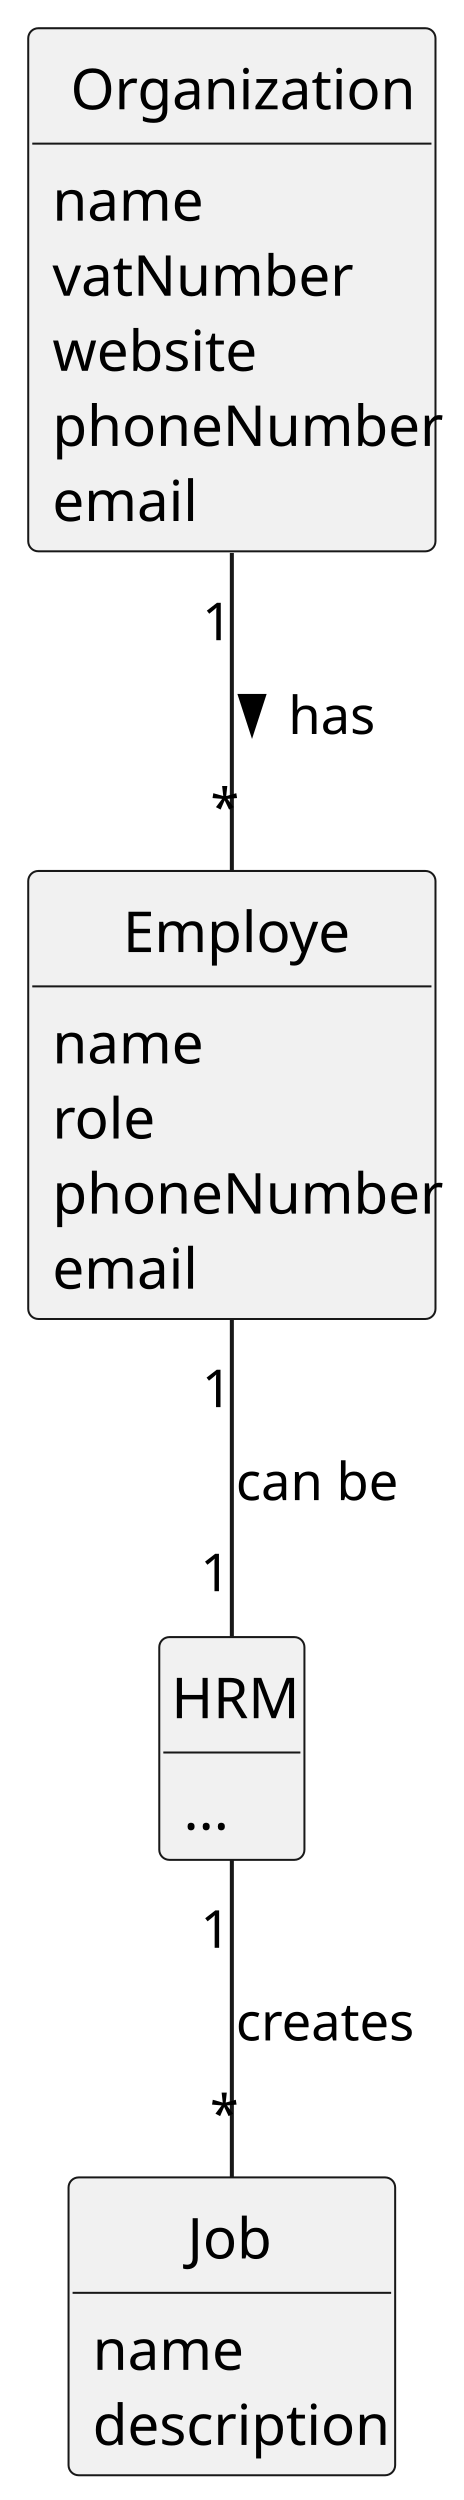
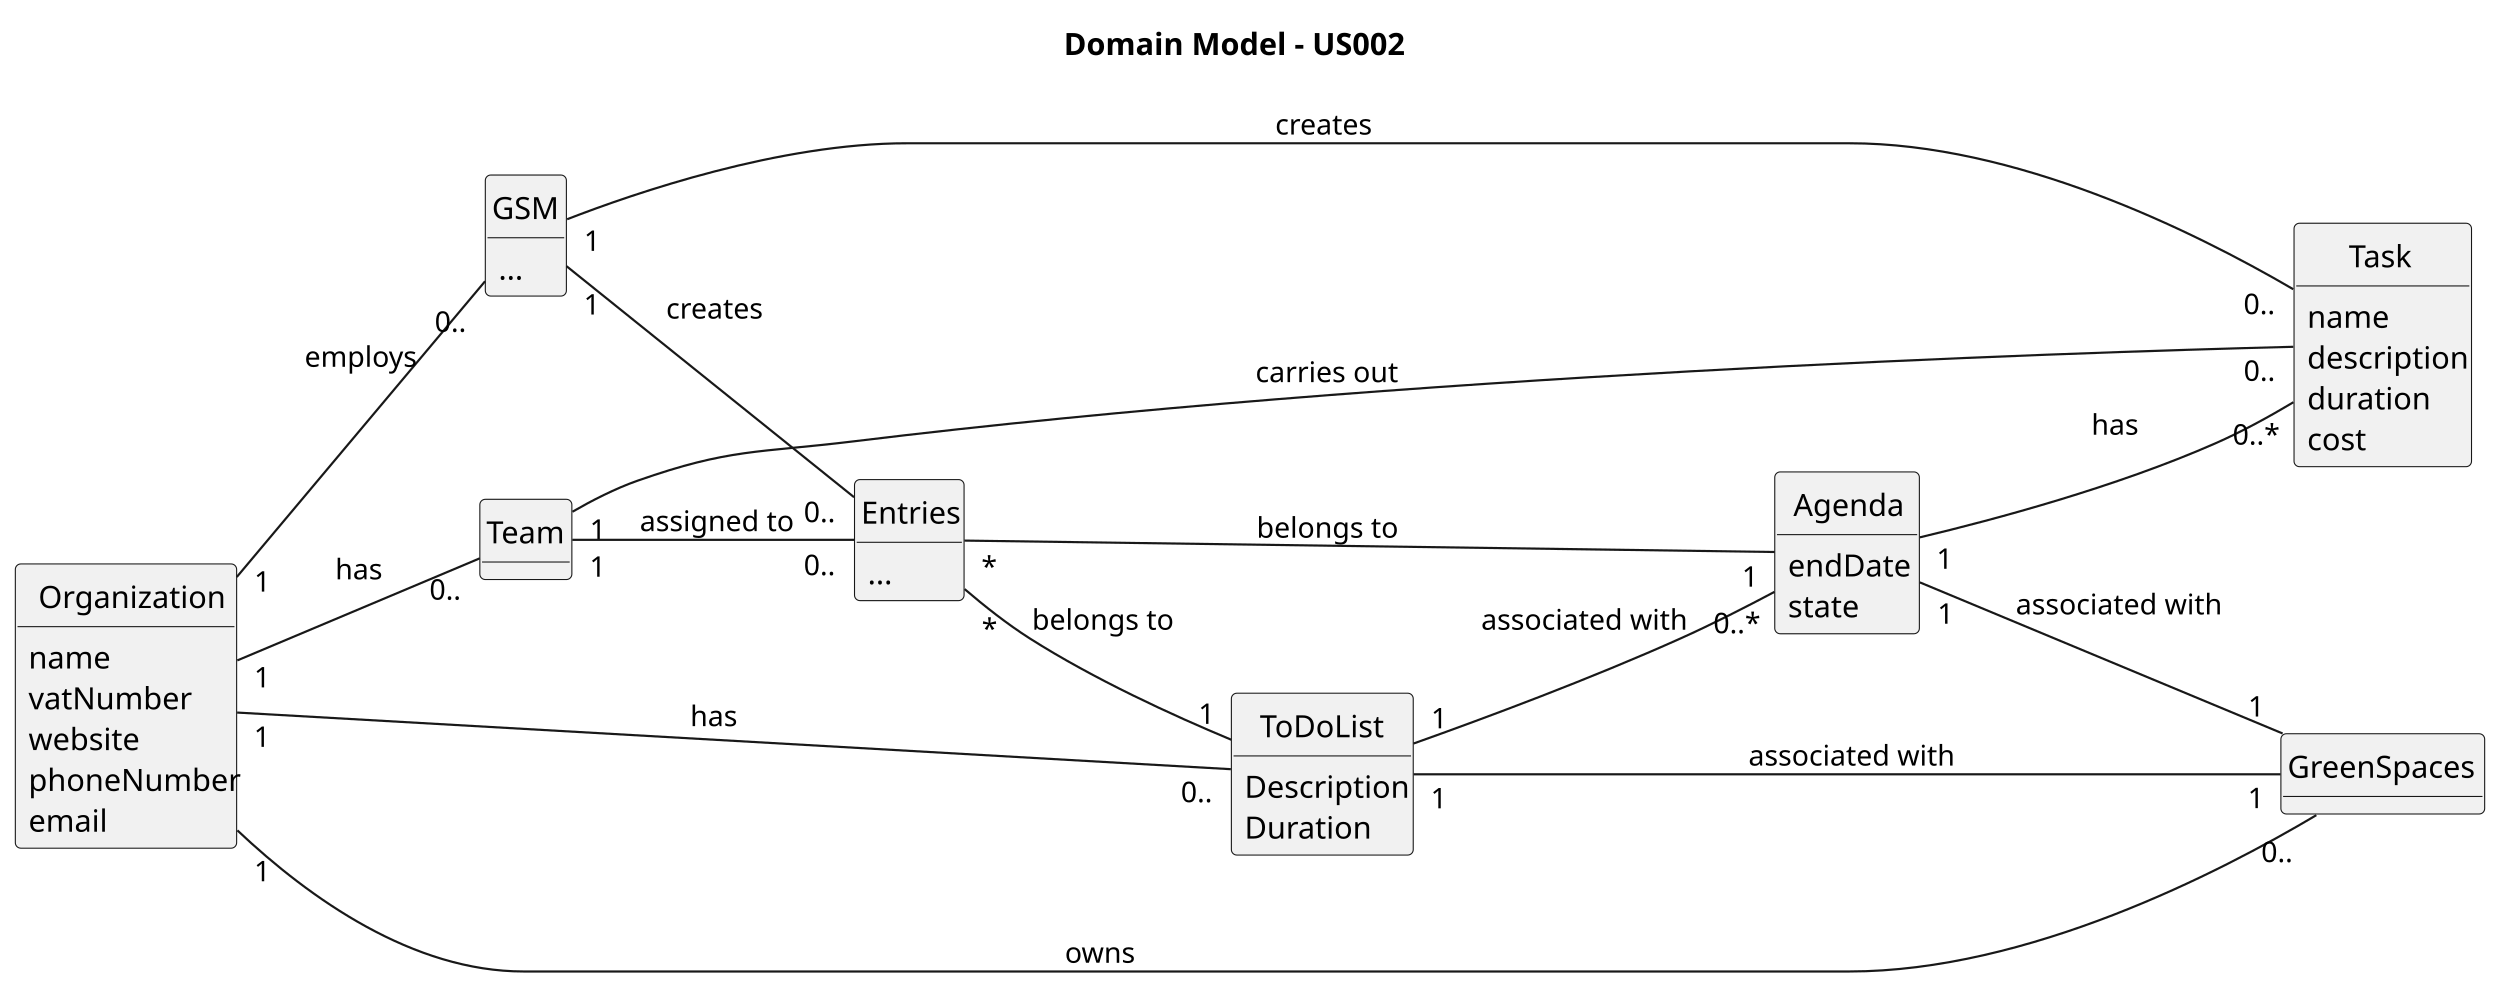
- <svg xmlns="http://www.w3.org/2000/svg" contentStyleType="text/css" height="620px" preserveAspectRatio="none" style="width:115px;height:620px;background:#FFFFFF;" version="1.1" viewBox="0 0 115 620" width="115px" zoomAndPan="magnify">
+ <svg xmlns="http://www.w3.org/2000/svg" contentStyleType="text/css" height="450px" preserveAspectRatio="none" style="width:1141px;height:450px;background:#FFFFFF;" version="1.1" viewBox="0 0 1141 450" width="1141px" zoomAndPan="magnify">
  <defs />
  <g>
+     <text fill="#000000" font-family="sans-serif" font-size="14" font-weight="bold" lengthAdjust="spacing" textLength="156" x="485.5" y="25.107">Domain Model - US002</text>
    <g id="elem_Organization">
-       <rect codeLine="18" fill="#F1F1F1" height="129.727" id="Organization" rx="2.5" ry="2.5" style="stroke:#181818;stroke-width:0.5;" width="101" x="7" y="7" />
-       <text fill="#000000" font-family="sans-serif" font-size="14" lengthAdjust="spacing" textLength="80" x="17.5" y="27.107">Organization</text>
-       <line style="stroke:#181818;stroke-width:0.5;" x1="8" x2="107" y1="35.621" y2="35.621" />
-       <text fill="#000000" font-family="sans-serif" font-size="14" lengthAdjust="spacing" textLength="35" x="13" y="54.728">name</text>
-       <text fill="#000000" font-family="sans-serif" font-size="14" lengthAdjust="spacing" textLength="68" x="13" y="73.35">vatNumber</text>
-       <text fill="#000000" font-family="sans-serif" font-size="14" lengthAdjust="spacing" textLength="47" x="13" y="91.971">website</text>
-       <text fill="#000000" font-family="sans-serif" font-size="14" lengthAdjust="spacing" textLength="89" x="13" y="110.592">phoneNumber</text>
-       <text fill="#000000" font-family="sans-serif" font-size="14" lengthAdjust="spacing" textLength="33" x="13" y="129.213">email</text>
+       <rect codeLine="12" fill="#F1F1F1" height="129.727" id="Organization" rx="2.5" ry="2.5" style="stroke:#181818;stroke-width:0.5;" width="101" x="7" y="257.384" />
+       <text fill="#000000" font-family="sans-serif" font-size="14" lengthAdjust="spacing" textLength="80" x="17.5" y="277.491">Organization</text>
+       <line style="stroke:#181818;stroke-width:0.5;" x1="8" x2="107" y1="286.005" y2="286.005" />
+       <text fill="#000000" font-family="sans-serif" font-size="14" lengthAdjust="spacing" textLength="35" x="13" y="305.112">name</text>
+       <text fill="#000000" font-family="sans-serif" font-size="14" lengthAdjust="spacing" textLength="68" x="13" y="323.733">vatNumber</text>
+       <text fill="#000000" font-family="sans-serif" font-size="14" lengthAdjust="spacing" textLength="47" x="13" y="342.354">website</text>
+       <text fill="#000000" font-family="sans-serif" font-size="14" lengthAdjust="spacing" textLength="89" x="13" y="360.976">phoneNumber</text>
+       <text fill="#000000" font-family="sans-serif" font-size="14" lengthAdjust="spacing" textLength="33" x="13" y="379.597">email</text>
    </g>
-     <g id="elem_Employe">
-       <rect codeLine="26" fill="#F1F1F1" height="111.106" id="Employe" rx="2.5" ry="2.5" style="stroke:#181818;stroke-width:0.5;" width="101" x="7" y="216" />
-       <text fill="#000000" font-family="sans-serif" font-size="14" lengthAdjust="spacing" textLength="54" x="30.5" y="236.107">Employe</text>
-       <line style="stroke:#181818;stroke-width:0.5;" x1="8" x2="107" y1="244.621" y2="244.621" />
-       <text fill="#000000" font-family="sans-serif" font-size="14" lengthAdjust="spacing" textLength="35" x="13" y="263.728">name</text>
-       <text fill="#000000" font-family="sans-serif" font-size="14" lengthAdjust="spacing" textLength="24" x="13" y="282.35">role</text>
-       <text fill="#000000" font-family="sans-serif" font-size="14" lengthAdjust="spacing" textLength="89" x="13" y="300.971">phoneNumber</text>
-       <text fill="#000000" font-family="sans-serif" font-size="14" lengthAdjust="spacing" textLength="33" x="13" y="319.592">email</text>
+     <g id="elem_GSM">
+       <rect codeLine="20" fill="#F1F1F1" height="55.242" id="GSM" rx="2.5" ry="2.5" style="stroke:#181818;stroke-width:0.5;" width="37" x="221.5" y="79.884" />
+       <text fill="#000000" font-family="sans-serif" font-size="14" lengthAdjust="spacing" textLength="31" x="224.5" y="99.991">GSM</text>
+       <line style="stroke:#181818;stroke-width:0.5;" x1="222.5" x2="257.5" y1="108.505" y2="108.505" />
+       <text fill="#000000" font-family="sans-serif" font-size="14" lengthAdjust="spacing" textLength="12" x="227.5" y="127.612">...</text>
    </g>
-     <g id="elem_HRM">
-       <rect codeLine="32" fill="#F1F1F1" height="55.242" id="HRM" rx="2.5" ry="2.5" style="stroke:#181818;stroke-width:0.5;" width="36" x="39.5" y="406" />
-       <text fill="#000000" font-family="sans-serif" font-size="14" lengthAdjust="spacing" textLength="30" x="42.5" y="426.107">HRM</text>
-       <line style="stroke:#181818;stroke-width:0.5;" x1="40.5" x2="74.5" y1="434.621" y2="434.621" />
-       <text fill="#000000" font-family="sans-serif" font-size="14" lengthAdjust="spacing" textLength="12" x="45.5" y="453.728">...</text>
+     <g id="elem_GreenSpaces">
+       <rect codeLine="24" fill="#F1F1F1" height="36.621" id="GreenSpaces" rx="2.5" ry="2.5" style="stroke:#181818;stroke-width:0.5;" width="93" x="1041" y="334.884" />
+       <text fill="#000000" font-family="sans-serif" font-size="14" lengthAdjust="spacing" textLength="87" x="1044" y="354.991">GreenSpaces</text>
+       <line style="stroke:#181818;stroke-width:0.5;" x1="1042" x2="1133" y1="363.505" y2="363.505" />
    </g>
-     <g id="elem_Job">
-       <rect codeLine="35" fill="#F1F1F1" height="73.863" id="Job" rx="2.5" ry="2.5" style="stroke:#181818;stroke-width:0.5;" width="81" x="17" y="540" />
-       <text fill="#000000" font-family="sans-serif" font-size="14" lengthAdjust="spacing" textLength="22" x="46.5" y="560.107">Job</text>
-       <line style="stroke:#181818;stroke-width:0.5;" x1="18" x2="97" y1="568.621" y2="568.621" />
-       <text fill="#000000" font-family="sans-serif" font-size="14" lengthAdjust="spacing" textLength="35" x="23" y="587.729">name</text>
-       <text fill="#000000" font-family="sans-serif" font-size="14" lengthAdjust="spacing" textLength="69" x="23" y="606.35">description</text>
+     <g id="elem_Task">
+       <rect codeLine="27" fill="#F1F1F1" height="111.106" id="Task" rx="2.5" ry="2.5" style="stroke:#181818;stroke-width:0.5;" width="81" x="1047" y="101.884" />
+       <text fill="#000000" font-family="sans-serif" font-size="14" lengthAdjust="spacing" textLength="31" x="1072" y="121.991">Task</text>
+       <line style="stroke:#181818;stroke-width:0.5;" x1="1048" x2="1127" y1="130.505" y2="130.505" />
+       <text fill="#000000" font-family="sans-serif" font-size="14" lengthAdjust="spacing" textLength="35" x="1053" y="149.612">name</text>
+       <text fill="#000000" font-family="sans-serif" font-size="14" lengthAdjust="spacing" textLength="69" x="1053" y="168.233">description</text>
+       <text fill="#000000" font-family="sans-serif" font-size="14" lengthAdjust="spacing" textLength="52" x="1053" y="186.855">duration</text>
+       <text fill="#000000" font-family="sans-serif" font-size="14" lengthAdjust="spacing" textLength="26" x="1053" y="205.476">cost</text>
    </g>
-     <g id="link_Employe_HRM">
-       <path codeLine="41" d="M57.5,327.12 C57.5,353.73 57.5,384.53 57.5,405.93 " fill="none" id="Employe-HRM" style="stroke:#181818;stroke-width:1.0;" />
-       <text fill="#000000" font-family="sans-serif" font-size="13" lengthAdjust="spacing" textLength="39" x="58.5" y="372.028">can be</text>
-       <text fill="#000000" font-family="sans-serif" font-size="13" lengthAdjust="spacing" textLength="7" x="50.073" y="348.974">1</text>
-       <text fill="#000000" font-family="sans-serif" font-size="13" lengthAdjust="spacing" textLength="7" x="49.691" y="394.623">1</text>
+     <g id="elem_Agenda">
+       <rect codeLine="34" fill="#F1F1F1" height="73.863" id="Agenda" rx="2.5" ry="2.5" style="stroke:#181818;stroke-width:0.5;" width="66" x="810" y="215.384" />
+       <text fill="#000000" font-family="sans-serif" font-size="14" lengthAdjust="spacing" textLength="49" x="818.5" y="235.491">Agenda</text>
+       <line style="stroke:#181818;stroke-width:0.5;" x1="811" x2="875" y1="244.005" y2="244.005" />
+       <text fill="#000000" font-family="sans-serif" font-size="14" lengthAdjust="spacing" textLength="54" x="816" y="263.112">endDate</text>
+       <text fill="#000000" font-family="sans-serif" font-size="14" lengthAdjust="spacing" textLength="31" x="816" y="281.733">state</text>
    </g>
-     <g id="link_Organization_Employe">
-       <path codeLine="42" d="M57.5,137.12 C57.5,162.58 57.5,191.55 57.5,215.97 " fill="none" id="Organization-Employe" style="stroke:#181818;stroke-width:1.0;" />
-       <polygon fill="#000000" points="62.5,181.645,65.439,172.6,59.561,172.6,62.5,181.645" style="stroke:#000000;stroke-width:1.0;" />
-       <text fill="#000000" font-family="sans-serif" font-size="13" lengthAdjust="spacing" textLength="21" x="71.5" y="182.028">has</text>
-       <text fill="#000000" font-family="sans-serif" font-size="13" lengthAdjust="spacing" textLength="7" x="50.139" y="158.769">1</text>
-       <text fill="#000000" font-family="sans-serif" font-size="13" lengthAdjust="spacing" textLength="5" x="52.18" y="204.806">*</text>
+     <g id="elem_ToDoList">
+       <rect codeLine="40" fill="#F1F1F1" height="73.863" id="ToDoList" rx="2.5" ry="2.5" style="stroke:#181818;stroke-width:0.5;" width="83" x="562" y="316.384" />
+       <text fill="#000000" font-family="sans-serif" font-size="14" lengthAdjust="spacing" textLength="57" x="575" y="336.491">ToDoList</text>
+       <line style="stroke:#181818;stroke-width:0.5;" x1="563" x2="644" y1="345.005" y2="345.005" />
+       <text fill="#000000" font-family="sans-serif" font-size="14" lengthAdjust="spacing" textLength="71" x="568" y="364.112">Description</text>
+       <text fill="#000000" font-family="sans-serif" font-size="14" lengthAdjust="spacing" textLength="54" x="568" y="382.733">Duration</text>
    </g>
-     <g id="link_HRM_Job">
-       <path codeLine="44" d="M57.5,461.12 C57.5,483.37 57.5,515.33 57.5,539.89 " fill="none" id="HRM-Job" style="stroke:#181818;stroke-width:1.0;" />
-       <text fill="#000000" font-family="sans-serif" font-size="13" lengthAdjust="spacing" textLength="43" x="58.5" y="506.028">creates</text>
-       <text fill="#000000" font-family="sans-serif" font-size="13" lengthAdjust="spacing" textLength="7" x="49.734" y="483.055">1</text>
-       <text fill="#000000" font-family="sans-serif" font-size="13" lengthAdjust="spacing" textLength="5" x="52.055" y="528.832">*</text>
+     <g id="elem_Entries">
+       <rect codeLine="45" fill="#F1F1F1" height="55.242" id="Entries" rx="2.5" ry="2.5" style="stroke:#181818;stroke-width:0.5;" width="50" x="390" y="218.884" />
+       <text fill="#000000" font-family="sans-serif" font-size="14" lengthAdjust="spacing" textLength="44" x="393" y="238.991">Entries</text>
+       <line style="stroke:#181818;stroke-width:0.5;" x1="391" x2="439" y1="247.505" y2="247.505" />
+       <text fill="#000000" font-family="sans-serif" font-size="14" lengthAdjust="spacing" textLength="12" x="396" y="266.612">...</text>
+     </g>
+     <g id="elem_Team">
+       <rect fill="#F1F1F1" height="36.621" id="Team" rx="2.5" ry="2.5" style="stroke:#181818;stroke-width:0.5;" width="42" x="219" y="227.884" />
+       <text fill="#000000" font-family="sans-serif" font-size="14" lengthAdjust="spacing" textLength="36" x="222" y="247.991">Team</text>
+       <line style="stroke:#181818;stroke-width:0.5;" x1="220" x2="260" y1="256.505" y2="256.505" />
+     </g>
+     <g id="link_Organization_GreenSpaces">
+       <path codeLine="49" d="M108.34,378.984 C141.71,410.474 188.64,443.384 239,443.384 C239,443.384 239,443.384 844,443.384 C925.28,443.384 1012.85,398.394 1057.18,372.034 " fill="none" id="Organization-GreenSpaces" style="stroke:#181818;stroke-width:1.0;" />
+       <text fill="#000000" font-family="sans-serif" font-size="13" lengthAdjust="spacing" textLength="30" x="486" y="439.412">owns</text>
+       <text fill="#000000" font-family="sans-serif" font-size="13" lengthAdjust="spacing" textLength="7" x="115.982" y="402.207">1</text>
+       <text fill="#000000" font-family="sans-serif" font-size="13" lengthAdjust="spacing" textLength="15" x="1032.016" y="393.449">0..</text>
+     </g>
+     <g id="link_Organization_GSM">
+       <path codeLine="50" d="M108.06,263.354 C145.74,218.474 195.38,159.344 221.38,128.374 " fill="none" id="Organization-GSM" style="stroke:#181818;stroke-width:1.0;" />
+       <text fill="#000000" font-family="sans-serif" font-size="13" lengthAdjust="spacing" textLength="49" x="139" y="167.412">employs</text>
+       <text fill="#000000" font-family="sans-serif" font-size="13" lengthAdjust="spacing" textLength="7" x="116" y="270.002">1</text>
+       <text fill="#000000" font-family="sans-serif" font-size="13" lengthAdjust="spacing" textLength="15" x="198.381" y="151.441">0..</text>
+     </g>
+     <g id="link_Organization_Team">
+       <path codeLine="51" d="M108.3,301.414 C144.82,286.034 192.49,265.964 219,254.804 " fill="none" id="Organization-Team" style="stroke:#181818;stroke-width:1.0;" />
+       <text fill="#000000" font-family="sans-serif" font-size="13" lengthAdjust="spacing" textLength="21" x="153" y="264.412">has</text>
+       <text fill="#000000" font-family="sans-serif" font-size="13" lengthAdjust="spacing" textLength="7" x="115.936" y="313.728">1</text>
+       <text fill="#000000" font-family="sans-serif" font-size="13" lengthAdjust="spacing" textLength="15" x="195.984" y="273.685">0..</text>
+     </g>
+     <g id="link_Organization_ToDoList">
+       <path codeLine="52" d="M108.22,325.214 C214.84,331.294 463.73,345.474 561.77,351.064 " fill="none" id="Organization-ToDoList" style="stroke:#181818;stroke-width:1.0;" />
+       <text fill="#000000" font-family="sans-serif" font-size="13" lengthAdjust="spacing" textLength="21" x="315" y="331.412">has</text>
+       <text fill="#000000" font-family="sans-serif" font-size="13" lengthAdjust="spacing" textLength="7" x="115.845" y="340.875">1</text>
+       <text fill="#000000" font-family="sans-serif" font-size="13" lengthAdjust="spacing" textLength="15" x="538.924" y="366.111">0..</text>
+     </g>
+     <g id="link_GSM_Task">
+       <path codeLine="54" d="M258.84,100.064 C289.83,88.034 355.89,65.384 414,65.384 C414,65.384 414,65.384 844,65.384 C919.42,65.384 999.96,104.774 1046.64,132.004 " fill="none" id="GSM-Task" style="stroke:#181818;stroke-width:1.0;" />
+       <text fill="#000000" font-family="sans-serif" font-size="13" lengthAdjust="spacing" textLength="43" x="582" y="61.412">creates</text>
+       <text fill="#000000" font-family="sans-serif" font-size="13" lengthAdjust="spacing" textLength="7" x="266.519" y="114.506">1</text>
+       <text fill="#000000" font-family="sans-serif" font-size="13" lengthAdjust="spacing" textLength="15" x="1023.933" y="143.357">0..</text>
+     </g>
+     <g id="link_GSM_Entries">
+       <path codeLine="55" d="M258.54,121.474 C289.64,146.464 354.47,198.554 389.8,226.934 " fill="none" id="GSM-Entries" style="stroke:#181818;stroke-width:1.0;" />
+       <text fill="#000000" font-family="sans-serif" font-size="13" lengthAdjust="spacing" textLength="43" x="304" y="145.412">creates</text>
+       <text fill="#000000" font-family="sans-serif" font-size="13" lengthAdjust="spacing" textLength="7" x="266.392" y="143.559">1</text>
+       <text fill="#000000" font-family="sans-serif" font-size="13" lengthAdjust="spacing" textLength="15" x="366.829" y="238.299">0..</text>
+     </g>
+     <g id="link_Entries_ToDoList">
+       <path codeLine="56" d="M440.24,268.854 C449.21,276.544 459.7,284.834 470,291.384 C499.26,309.984 534.98,326.374 561.96,337.624 " fill="none" id="Entries-ToDoList" style="stroke:#181818;stroke-width:1.0;" />
+       <text fill="#000000" font-family="sans-serif" font-size="13" lengthAdjust="spacing" textLength="60" x="471" y="287.412">belongs to</text>
+       <text fill="#000000" font-family="sans-serif" font-size="13" lengthAdjust="spacing" textLength="5" x="448.042" y="291.599">*</text>
+       <text fill="#000000" font-family="sans-serif" font-size="13" lengthAdjust="spacing" textLength="7" x="546.937" y="330.369">1</text>
+     </g>
+     <g id="link_Entries_Agenda">
+       <path codeLine="57" d="M440.12,246.724 C512.55,247.744 728.15,250.784 810,251.934 " fill="none" id="Entries-Agenda" style="stroke:#181818;stroke-width:1.0;" />
+       <text fill="#000000" font-family="sans-serif" font-size="13" lengthAdjust="spacing" textLength="60" x="573.5" y="245.412">belongs to</text>
+       <text fill="#000000" font-family="sans-serif" font-size="13" lengthAdjust="spacing" textLength="5" x="447.888" y="263.245">*</text>
+       <text fill="#000000" font-family="sans-serif" font-size="13" lengthAdjust="spacing" textLength="7" x="795.016" y="267.77">1</text>
+     </g>
+     <g id="link_Team_Task">
+       <path codeLine="59" d="M261.25,233.564 C270.09,228.464 280.76,222.974 291,219.384 C333.2,204.574 345.61,206.804 390,201.384 C638.65,171.034 939.96,161.004 1046.69,158.274 " fill="none" id="Team-Task" style="stroke:#181818;stroke-width:1.0;" />
+       <text fill="#000000" font-family="sans-serif" font-size="13" lengthAdjust="spacing" textLength="61" x="573" y="174.412">carries out</text>
+       <text fill="#000000" font-family="sans-serif" font-size="13" lengthAdjust="spacing" textLength="7" x="269.139" y="246.322">1</text>
+       <text fill="#000000" font-family="sans-serif" font-size="13" lengthAdjust="spacing" textLength="15" x="1023.991" y="173.813">0..</text>
+     </g>
+     <g id="link_Team_Entries">
+       <path codeLine="60" d="M261.18,246.384 C293.18,246.384 355.44,246.384 389.79,246.384 " fill="none" id="Team-Entries" style="stroke:#181818;stroke-width:1.0;" />
+       <text fill="#000000" font-family="sans-serif" font-size="13" lengthAdjust="spacing" textLength="67" x="292" y="242.412">assigned to</text>
+       <text fill="#000000" font-family="sans-serif" font-size="13" lengthAdjust="spacing" textLength="7" x="269.047" y="263.228">1</text>
+       <text fill="#000000" font-family="sans-serif" font-size="13" lengthAdjust="spacing" textLength="15" x="366.817" y="262.49">0..</text>
+     </g>
+     <g id="link_Agenda_Task">
+       <path codeLine="62" d="M876.23,245.244 C910.48,237.084 965.84,222.234 1011,202.384 C1023.01,197.104 1035.48,190.294 1046.73,183.574 " fill="none" id="Agenda-Task" style="stroke:#181818;stroke-width:1.0;" />
+       <text fill="#000000" font-family="sans-serif" font-size="13" lengthAdjust="spacing" textLength="21" x="954.5" y="198.412">has</text>
+       <text fill="#000000" font-family="sans-serif" font-size="13" lengthAdjust="spacing" textLength="7" x="883.806" y="259.597">1</text>
+       <text fill="#000000" font-family="sans-serif" font-size="13" lengthAdjust="spacing" textLength="20" x="1018.956" y="202.928">0..*</text>
+     </g>
+     <g id="link_Agenda_GreenSpaces">
+       <path codeLine="63" d="M876.2,265.794 C918.72,283.504 993.79,314.774 1041.79,334.764 " fill="none" id="Agenda-GreenSpaces" style="stroke:#181818;stroke-width:1.0;" />
+       <text fill="#000000" font-family="sans-serif" font-size="13" lengthAdjust="spacing" textLength="90" x="920" y="280.412">associated with</text>
+       <text fill="#000000" font-family="sans-serif" font-size="13" lengthAdjust="spacing" textLength="7" x="884.228" y="284.662">1</text>
+       <text fill="#000000" font-family="sans-serif" font-size="13" lengthAdjust="spacing" textLength="7" x="1026.024" y="327.021">1</text>
+     </g>
+     <g id="link_ToDoList_GreenSpaces">
+       <path codeLine="65" d="M645.18,353.384 C734.49,353.384 947.2,353.384 1040.87,353.384 " fill="none" id="ToDoList-GreenSpaces" style="stroke:#181818;stroke-width:1.0;" />
+       <text fill="#000000" font-family="sans-serif" font-size="13" lengthAdjust="spacing" textLength="90" x="798" y="349.412">associated with</text>
+       <text fill="#000000" font-family="sans-serif" font-size="13" lengthAdjust="spacing" textLength="7" x="652.945" y="368.91">1</text>
+       <text fill="#000000" font-family="sans-serif" font-size="13" lengthAdjust="spacing" textLength="7" x="1025.88" y="368.82">1</text>
+     </g>
+     <g id="link_ToDoList_Agenda">
+       <path codeLine="66" d="M645.09,339.364 C678.29,327.554 726.23,309.684 767,291.384 C781.33,284.954 796.78,277.084 809.91,270.104 " fill="none" id="ToDoList-Agenda" style="stroke:#181818;stroke-width:1.0;" />
+       <text fill="#000000" font-family="sans-serif" font-size="13" lengthAdjust="spacing" textLength="90" x="676" y="287.412">associated with</text>
+       <text fill="#000000" font-family="sans-serif" font-size="13" lengthAdjust="spacing" textLength="7" x="653.122" y="332.419">1</text>
+       <text fill="#000000" font-family="sans-serif" font-size="13" lengthAdjust="spacing" textLength="20" x="781.965" y="289.006">0..*</text>
    </g>
  </g>
</svg>
